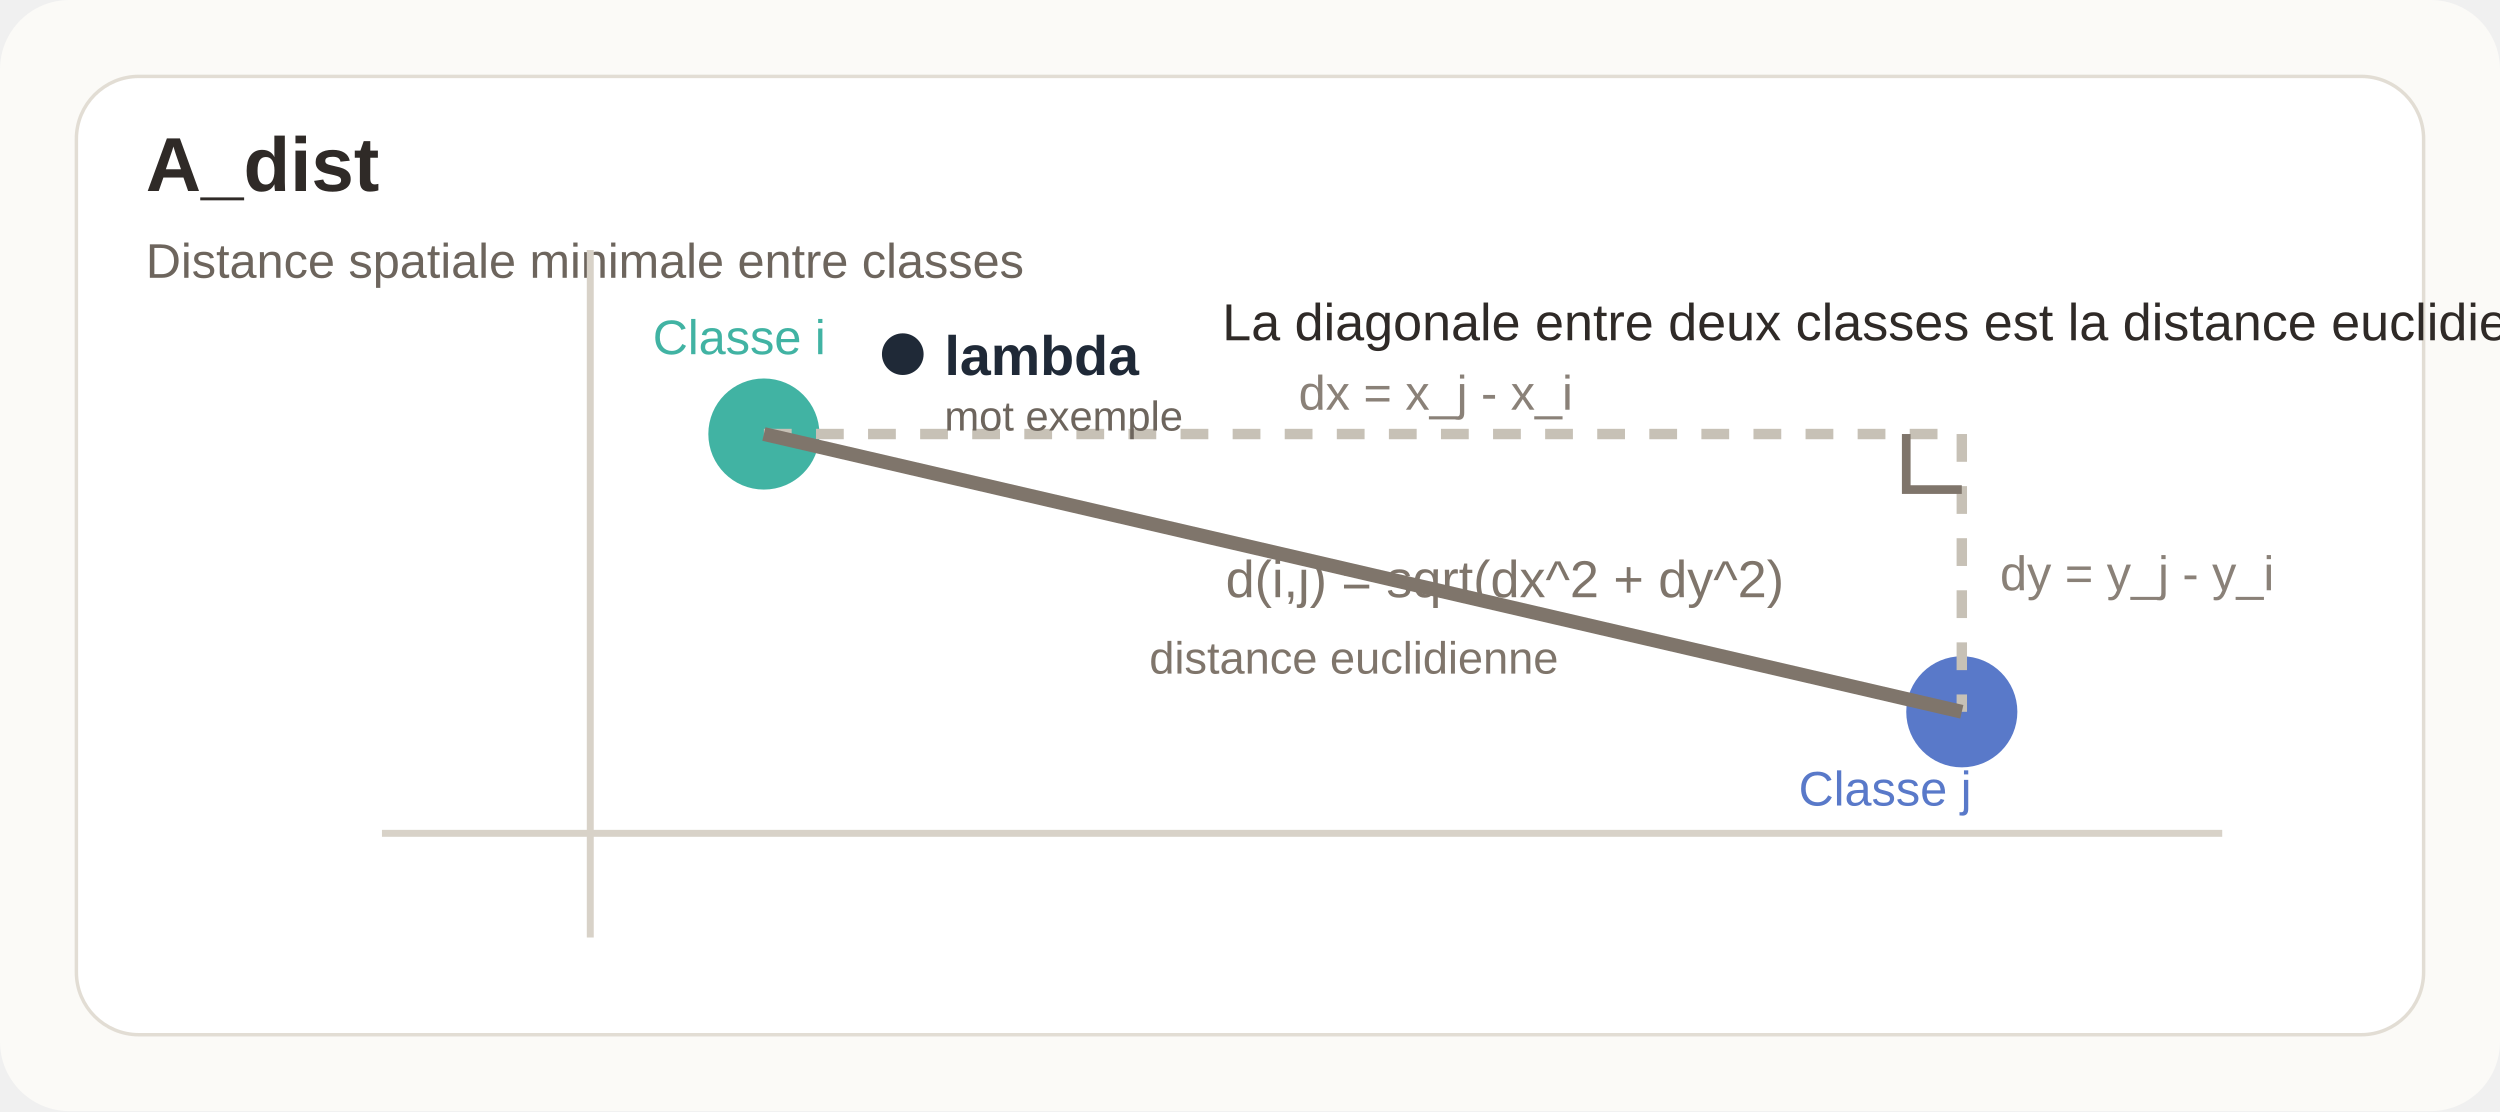
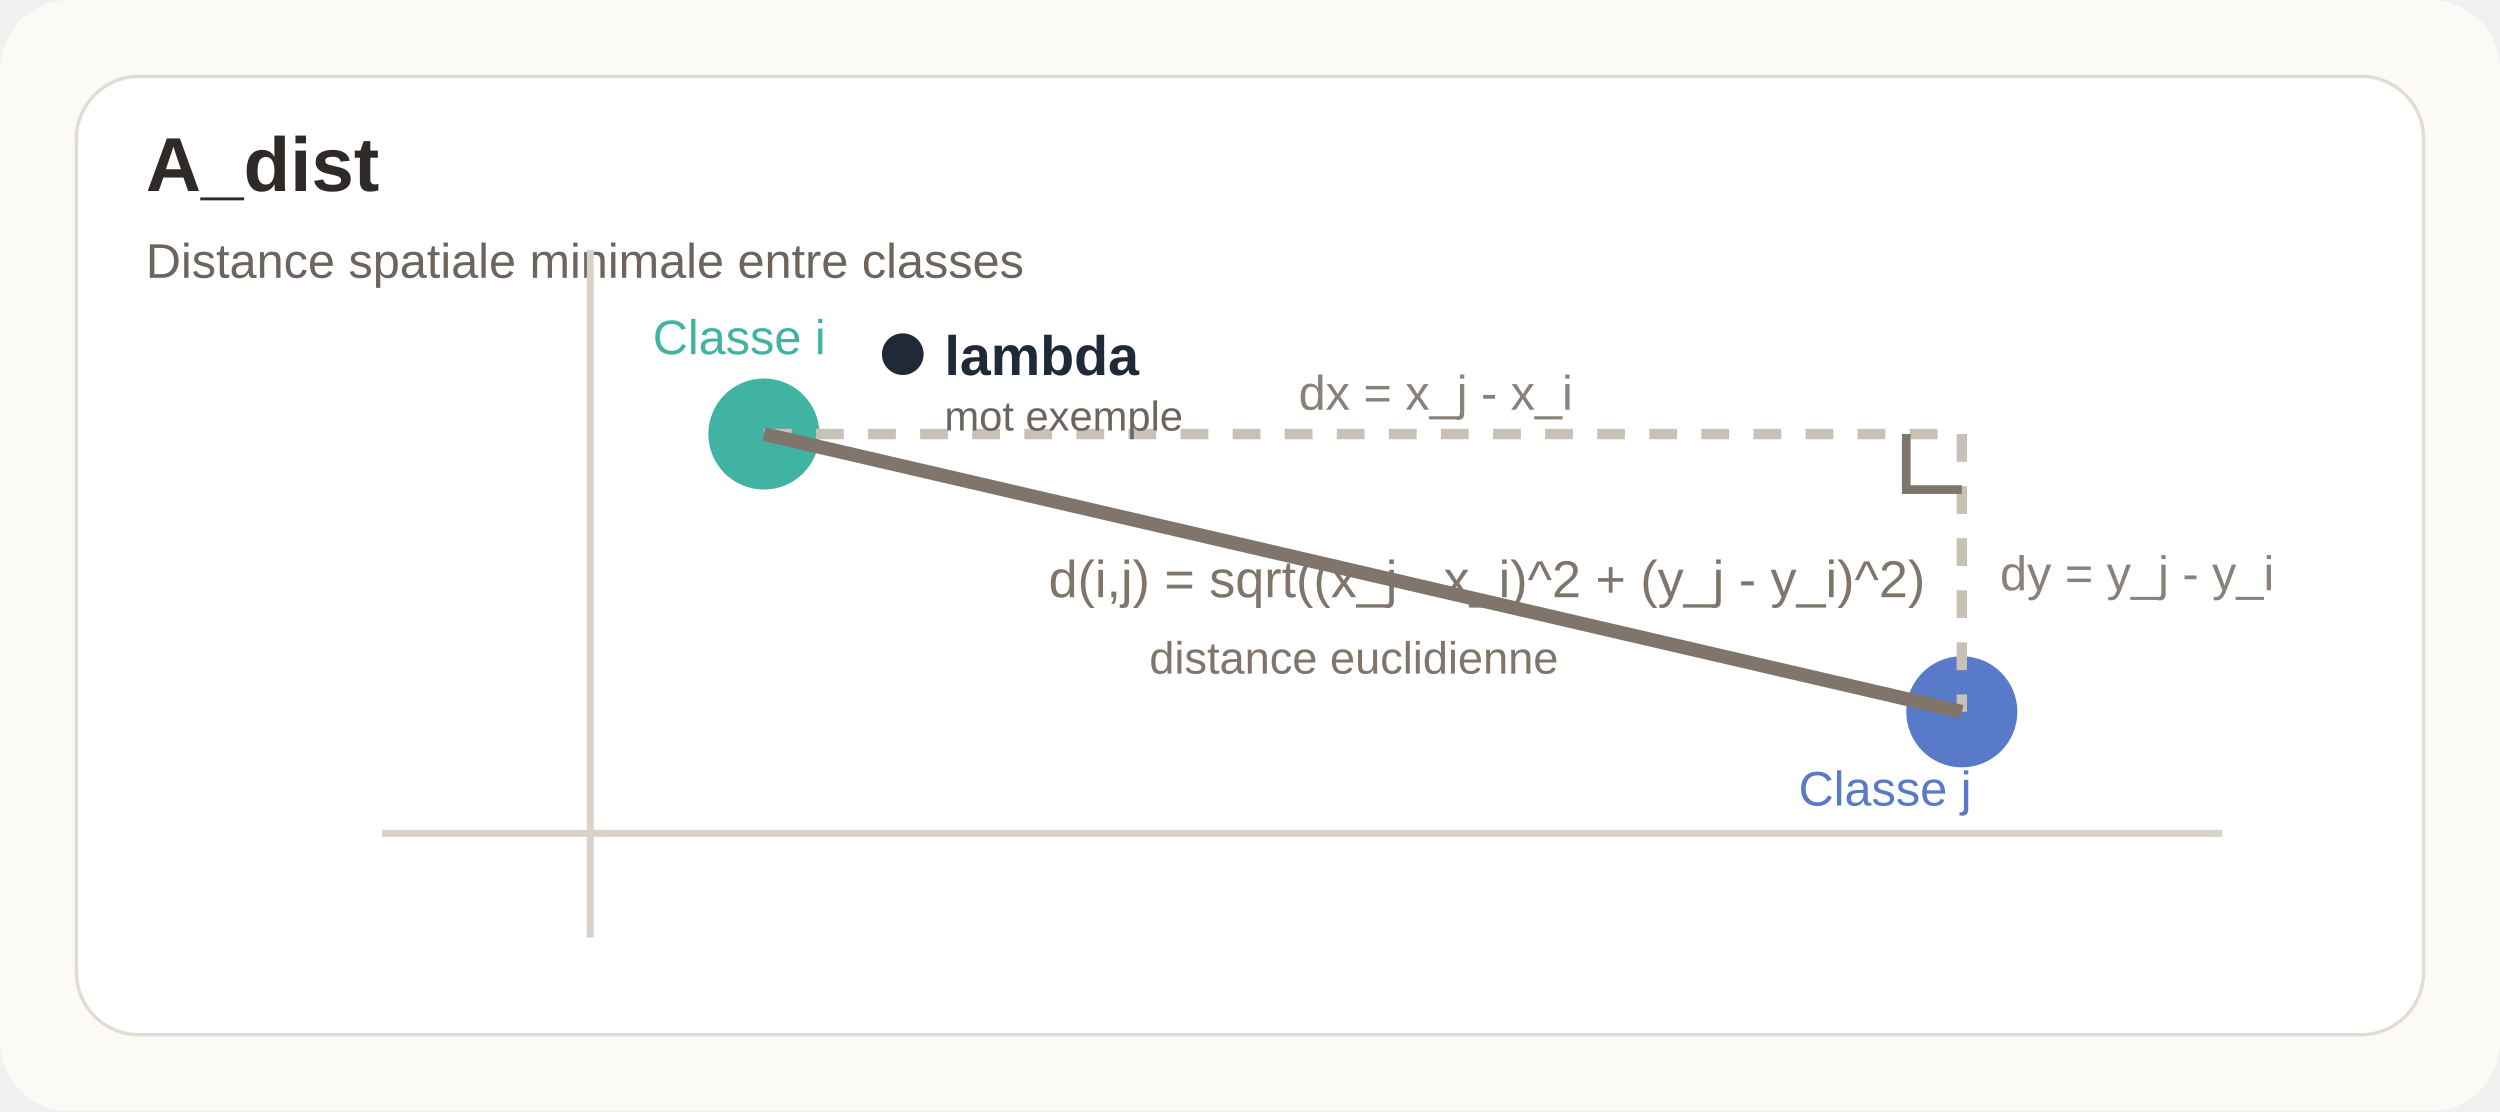
<svg xmlns="http://www.w3.org/2000/svg" width="720" height="320" viewBox="0 0 720 320" role="img" aria-labelledby="title desc">
  <rect width="720" height="320" rx="20" fill="#fbfaf7" />
  <rect x="22" y="22" width="676" height="276" rx="18" fill="#ffffff" stroke="#e2ddd4" />
  <text x="42" y="55" font-family="Arial, sans-serif" font-size="22" font-weight="700" fill="#2f2a27">A_dist</text>
  <text x="42" y="80" font-family="Arial, sans-serif" font-size="14" fill="#6d655d">Distance spatiale minimale entre classes</text>
  <line x1="110" y1="240" x2="640" y2="240" stroke="#d8d2c8" stroke-width="2" />
  <line x1="170" y1="270" x2="170" y2="72" stroke="#d8d2c8" stroke-width="2" />
  <circle cx="220" cy="125" r="16" fill="#41b3a3" />
  <circle cx="565" cy="205" r="16" fill="#5979c9" />
  <line x1="220" y1="125" x2="565" y2="125" stroke="#c7c1b6" stroke-width="3" stroke-dasharray="8 7" />
  <line x1="565" y1="125" x2="565" y2="205" stroke="#c7c1b6" stroke-width="3" stroke-dasharray="8 7" />
  <line x1="220" y1="125" x2="565" y2="205" stroke="#7f756b" stroke-width="4" />
  <path d="M549 125 L549 141 L565 141" fill="none" stroke="#7f756b" stroke-width="2.5" />
  <text x="374" y="118" font-family="Arial, sans-serif" font-size="14" fill="#8a8178">dx = x_j - x_i</text>
  <text x="576" y="170" font-family="Arial, sans-serif" font-size="14" fill="#8a8178">dy = y_j - y_i</text>
-   <text x="353" y="172" font-family="Arial, sans-serif" font-size="15" fill="#7f756b">d(i,j) = sqrt(dx^2 + dy^2)</text>
+   <text x="302" y="172" font-family="Arial, sans-serif" font-size="15" fill="#7f756b">d(i,j) = sqrt((x_j - x_i)^2 + (y_j - y_i)^2)</text>
  <text x="331" y="194" font-family="Arial, sans-serif" font-size="13" fill="#7f756b">distance euclidienne</text>
  <circle cx="260" cy="102" r="6" fill="#1f2937" />
  <text x="272" y="108" font-family="Arial, sans-serif" font-size="16" font-weight="700" fill="#1f2937">lambda</text>
  <text x="272" y="124" font-family="Arial, sans-serif" font-size="12" fill="#6d655d">mot exemple</text>
  <text x="188" y="102" font-family="Arial, sans-serif" font-size="14" fill="#41b3a3">Classe i</text>
  <text x="518" y="232" font-family="Arial, sans-serif" font-size="14" fill="#5979c9">Classe j</text>
-   <text x="352" y="98" font-family="Arial, sans-serif" font-size="15" fill="#2f2a27">La diagonale entre deux classes est la distance euclidienne.</text>
</svg>
